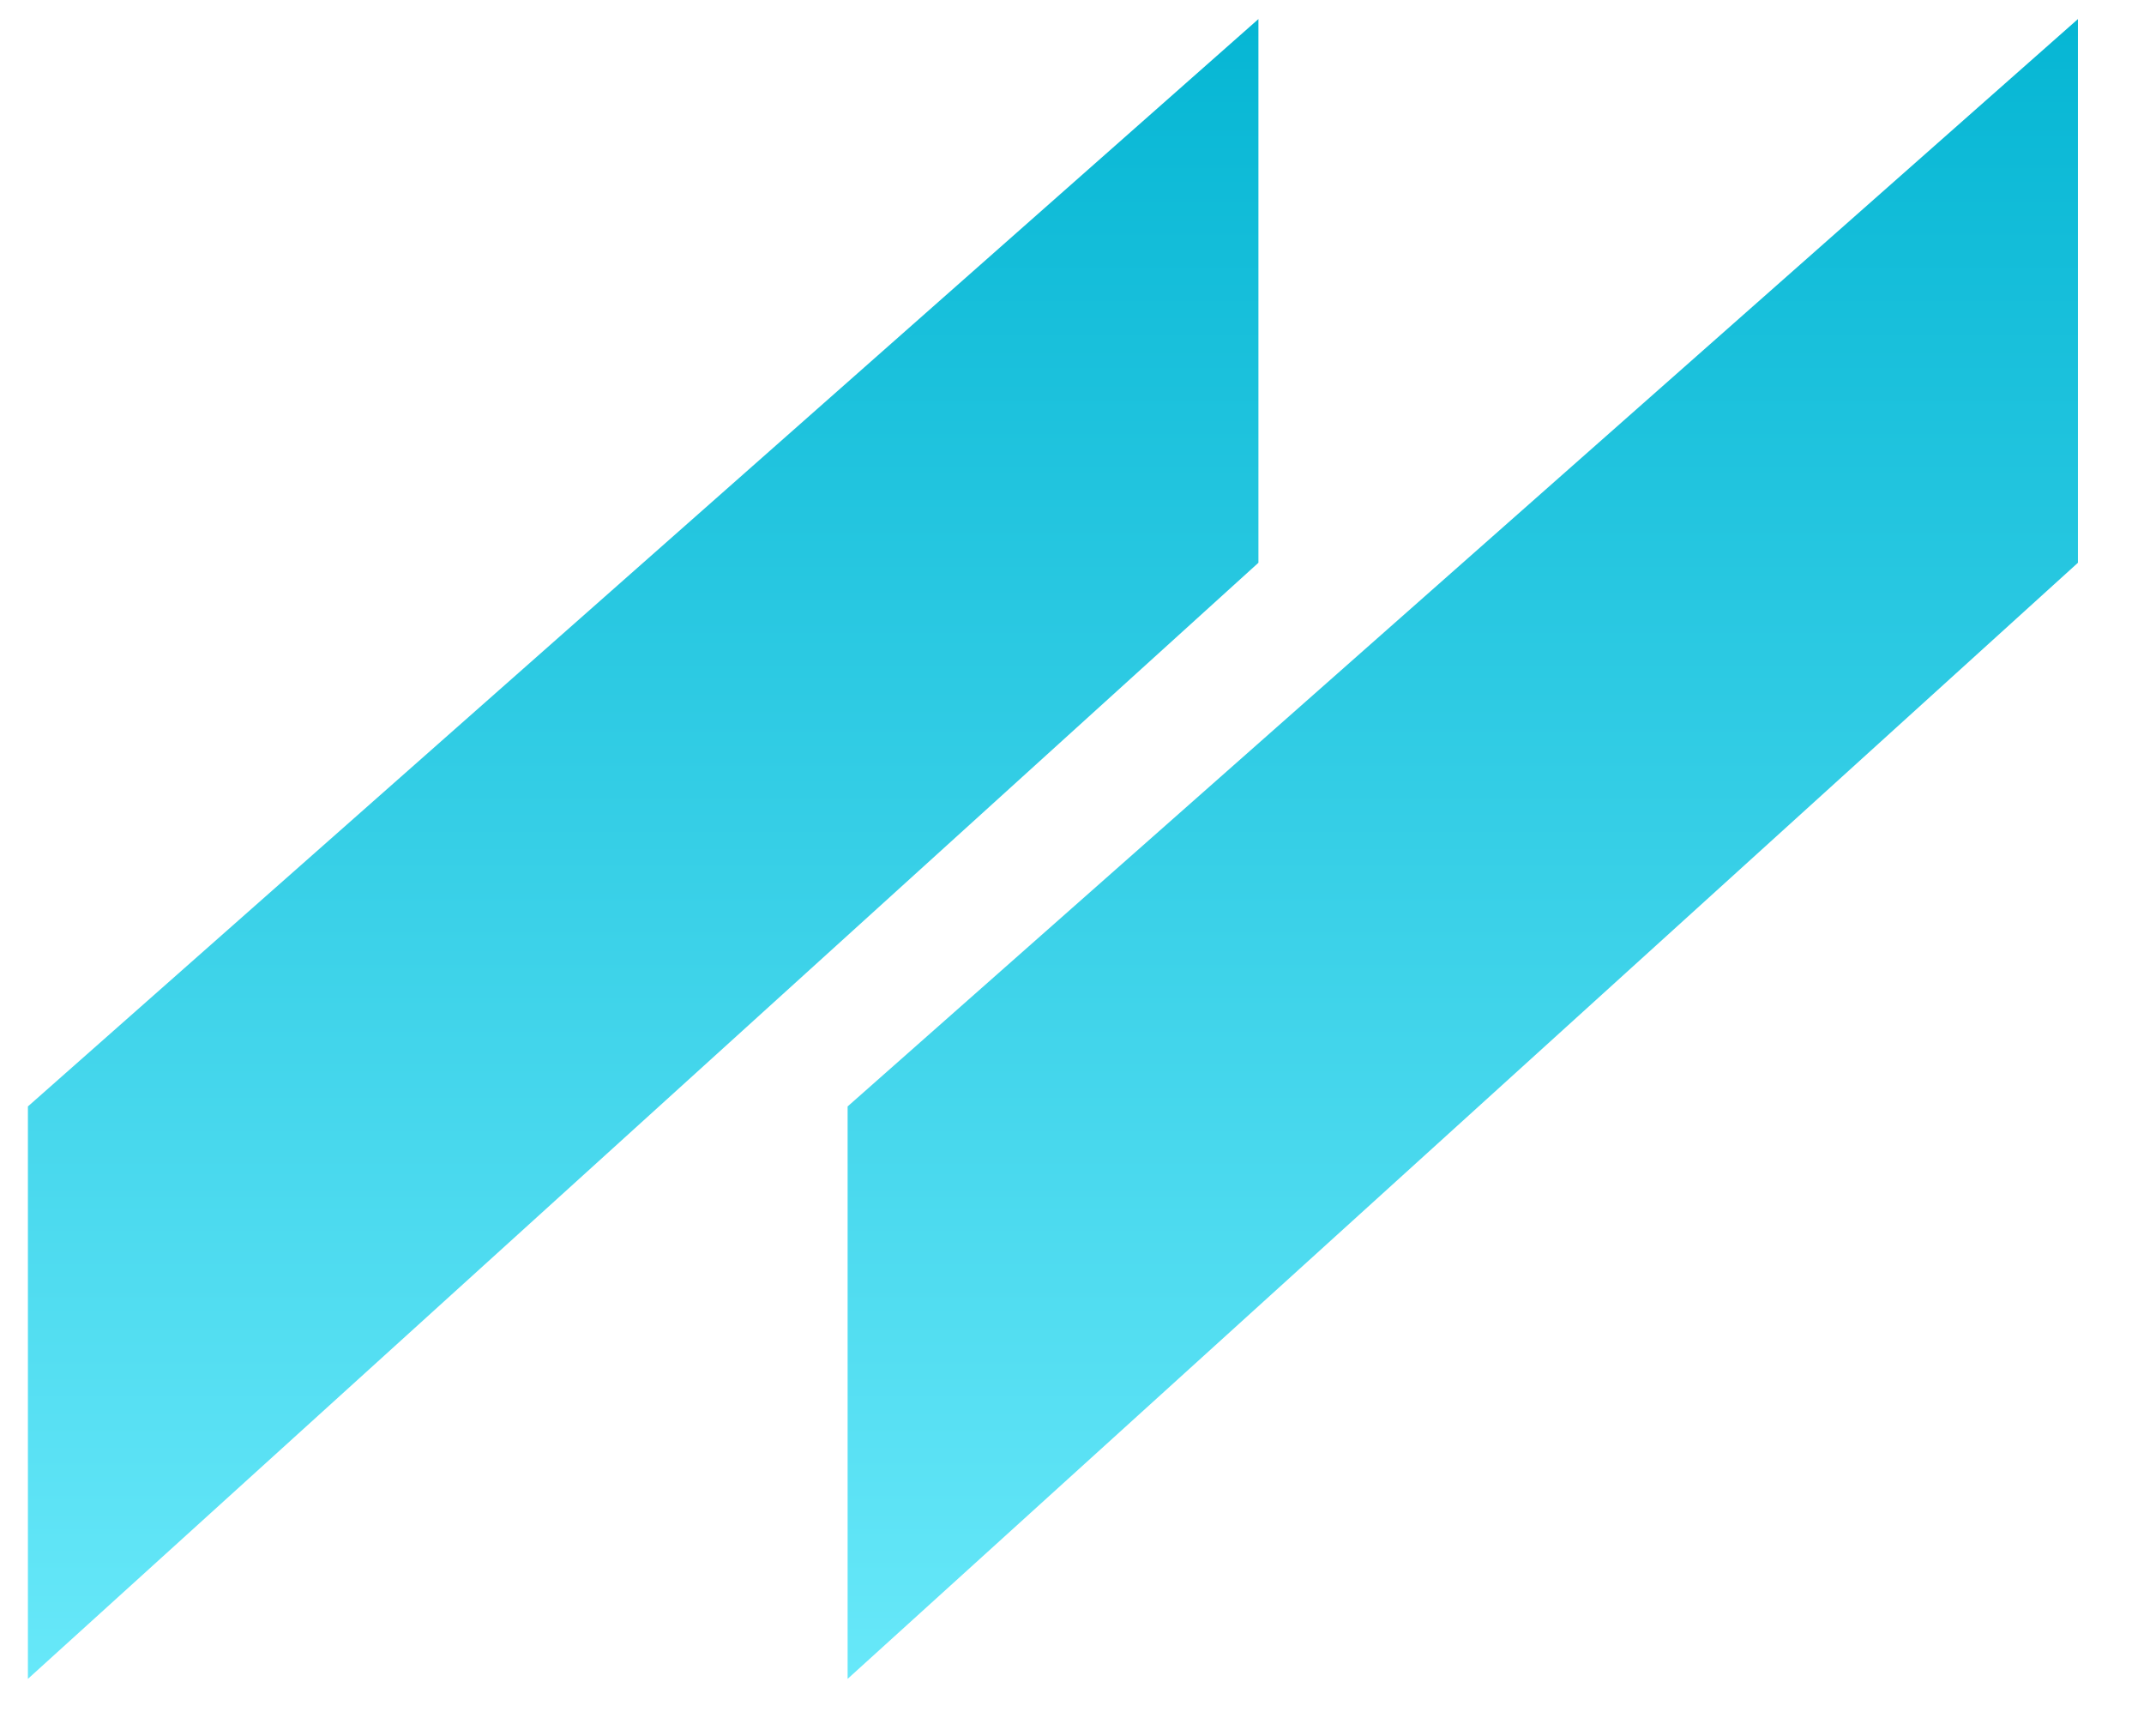
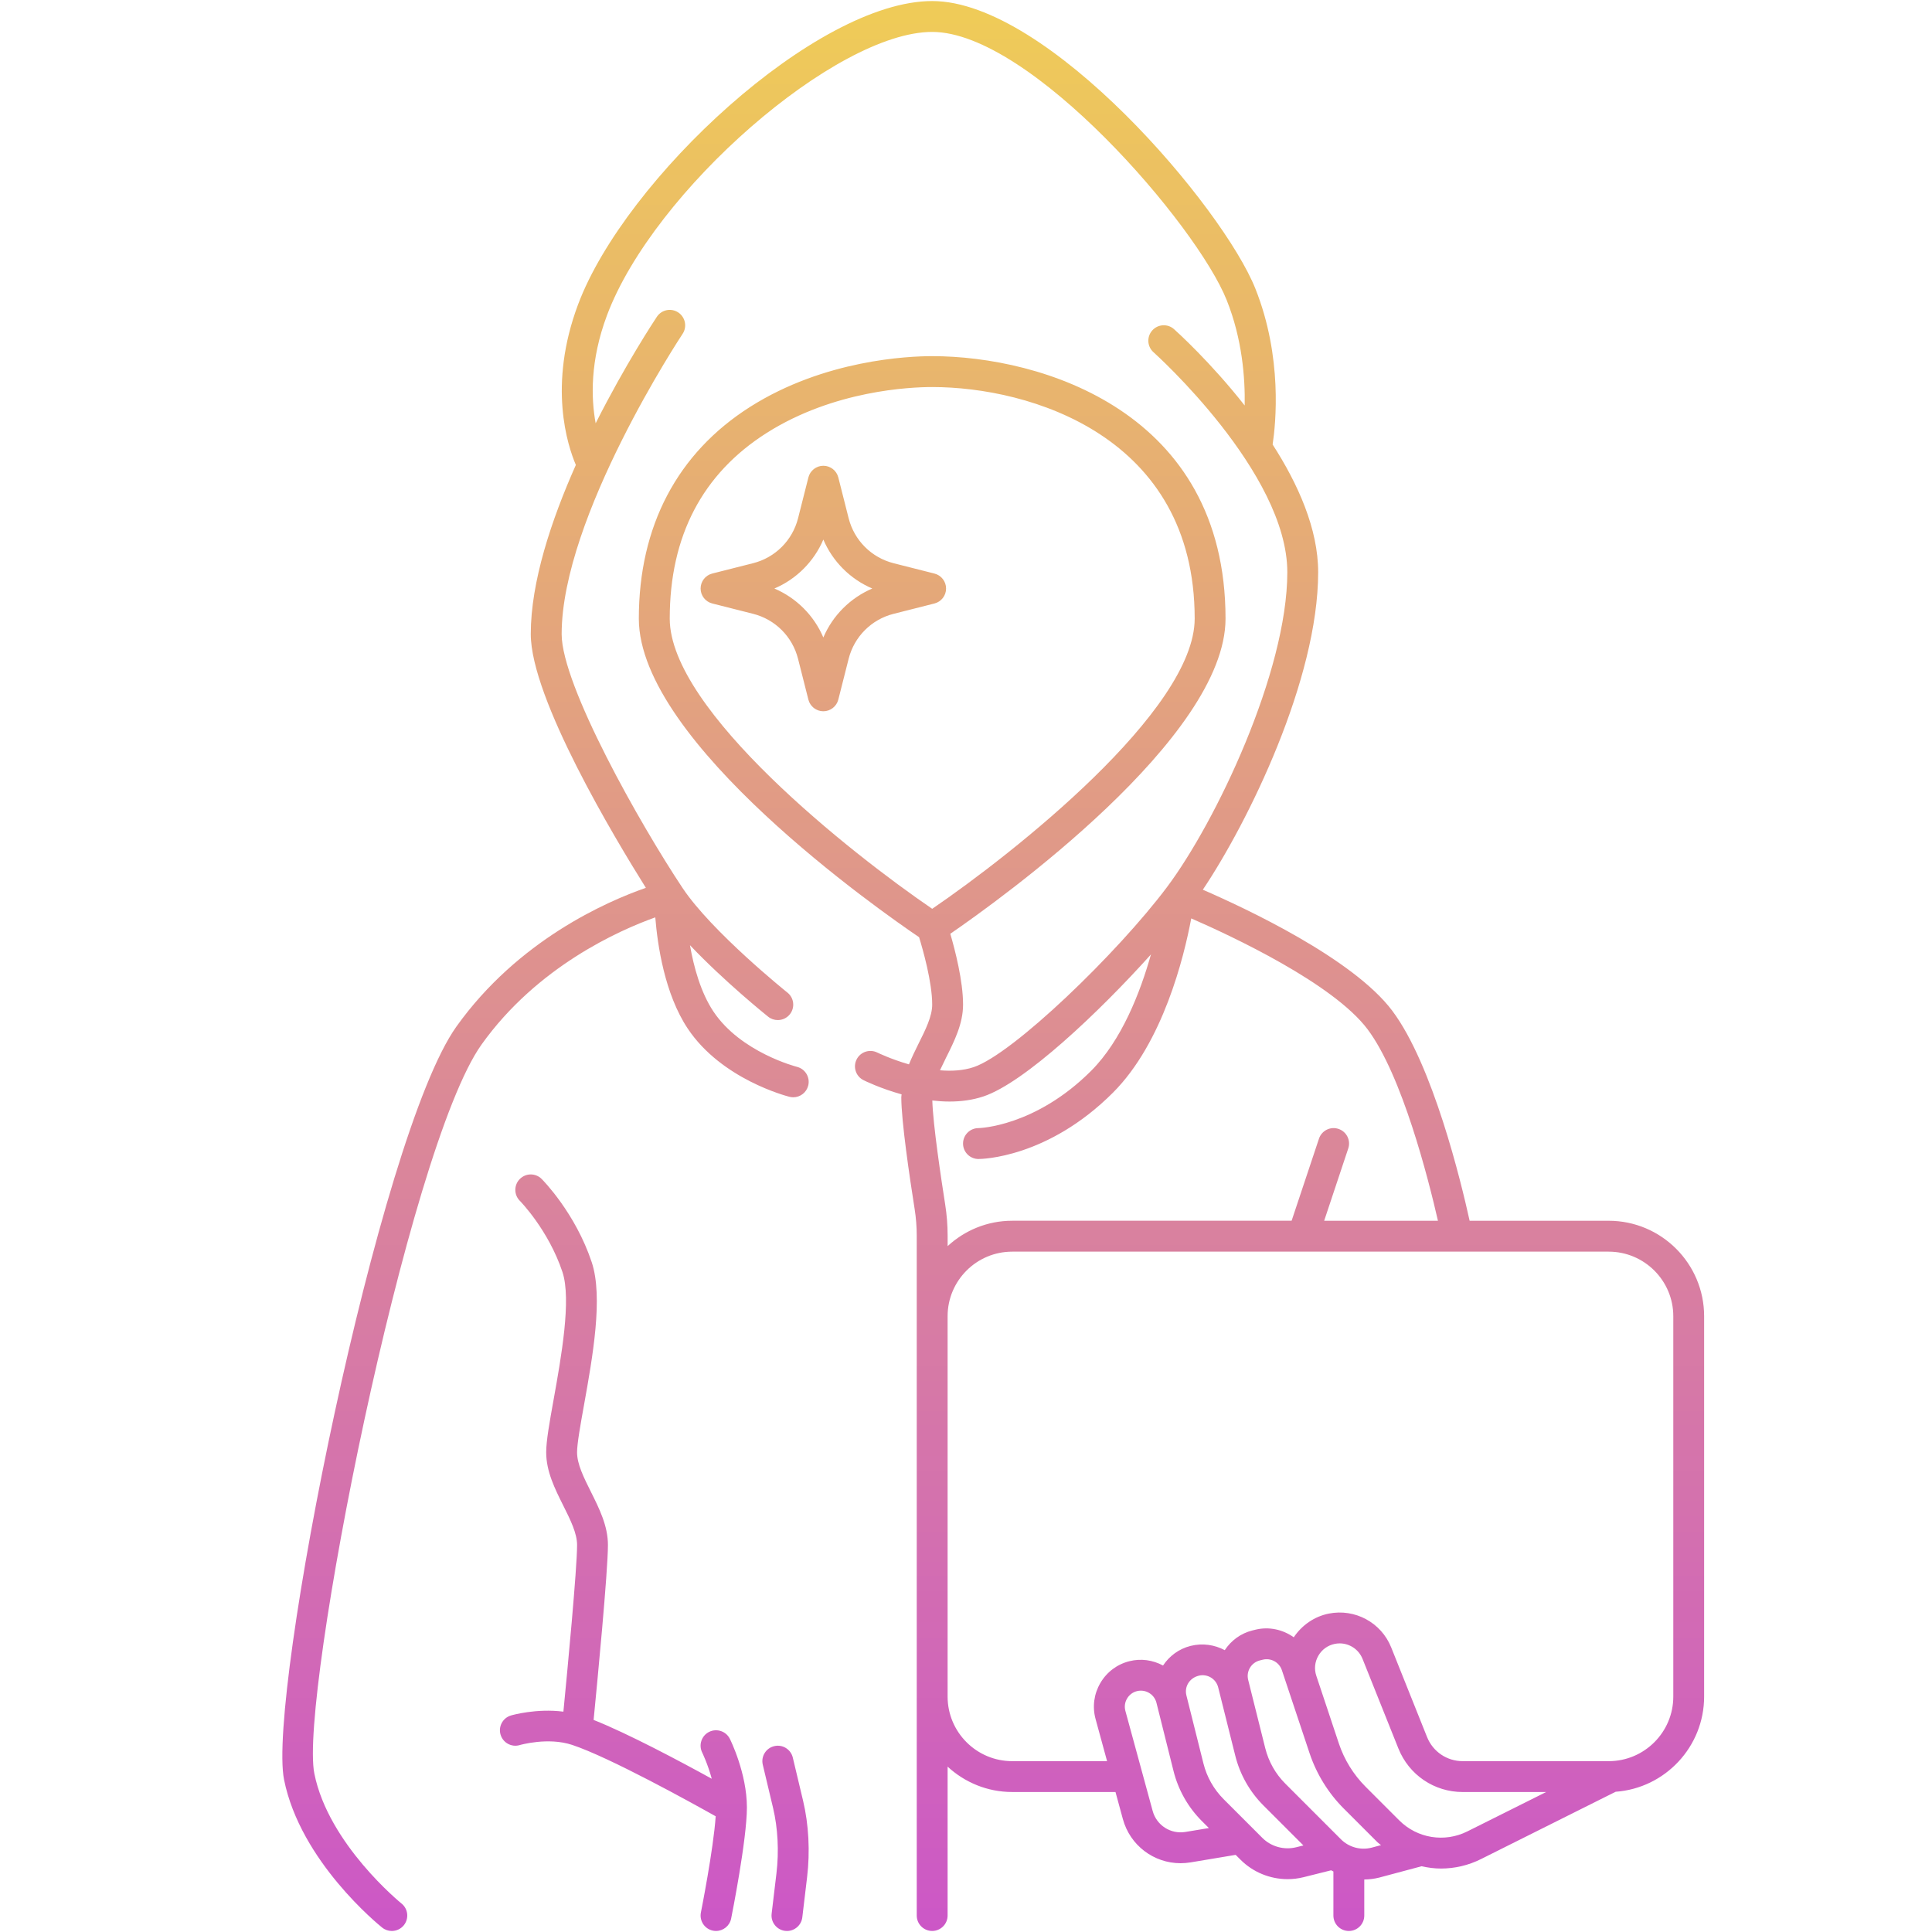
- <svg xmlns="http://www.w3.org/2000/svg" xmlns:xlink="http://www.w3.org/1999/xlink" version="1.1" preserveAspectRatio="xMidYMid meet" viewBox="344.564 330.278 111.737 91.218" width="53.87" height="43.61">
+ <svg xmlns="http://www.w3.org/2000/svg" width="75" zoomAndPan="magnify" viewBox="0 0 375 375" height="75" preserveAspectRatio="xMidYMid meet" version="1.0">
  <defs>
-     <path d="M453.3 331.28L453.3 359.85L388.64 418.5L388.64 388.42L453.3 331.28Z" id="aFZf6T5ED" />
-     <linearGradient id="gradientb2ThqnP5Op" gradientUnits="userSpaceOnUse" x1="420.97" y1="331.28" x2="420.97" y2="418.5">
-       <stop style="stop-color: #06b6d4;stop-opacity: 1" offset="0%" />
-       <stop style="stop-color: #67e8f9;stop-opacity: 1" offset="100%" />
-     </linearGradient>
-     <path d="M410.23 331.28L410.23 359.85L345.56 418.5L345.56 388.42L410.23 331.28Z" id="a9fehgwfM" />
-     <linearGradient id="gradientk1wNV9Ostb" gradientUnits="userSpaceOnUse" x1="377.89" y1="331.28" x2="377.89" y2="418.5">
-       <stop style="stop-color: #06b6d4;stop-opacity: 1" offset="0%" />
-       <stop style="stop-color: #67e8f9;stop-opacity: 1" offset="100%" />
+     <clipPath id="a22bedcf45">
+       <path d="M 54 0 L 330.805 0 L 330.805 375 L 54 375 Z M 54 0 " clip-rule="nonzero" />
+     </clipPath>
+     <clipPath id="459a936065">
+       <path d="M 74.18 374.145 C 74.73 374.586 75.391 374.801 76.051 374.801 C 76.926 374.801 77.797 374.418 78.391 373.68 C 79.422 372.387 79.219 370.5 77.93 369.469 C 77.789 369.352 63.754 357.953 61.012 344.246 C 58.07 329.543 79.082 222.883 93.477 202.73 C 104.289 187.59 120.199 180.559 127.191 178.059 C 127.621 183.41 129.004 192.922 133.496 199.656 C 140.055 209.492 152.707 212.754 153.242 212.891 C 153.484 212.953 153.73 212.98 153.973 212.98 C 155.312 212.98 156.535 212.07 156.875 210.711 C 157.277 209.105 156.301 207.477 154.695 207.074 C 154.586 207.047 143.77 204.266 138.477 196.336 C 136.02 192.648 134.668 187.738 133.922 183.461 C 140.621 190.523 148.641 196.973 149.098 197.34 C 149.648 197.781 150.312 197.996 150.969 197.996 C 151.848 197.996 152.719 197.613 153.309 196.875 C 154.344 195.582 154.133 193.695 152.844 192.664 C 152.695 192.547 138.156 180.867 132.488 172.363 C 124.305 160.086 109.016 133.027 109.016 123.082 C 109.016 100.301 132.254 65.16 132.488 64.809 C 133.406 63.434 133.031 61.57 131.656 60.652 C 130.277 59.73 128.422 60.105 127.5 61.484 C 127.023 62.203 121.371 70.75 115.617 82.16 C 114.723 77.305 114.508 70.027 117.816 61.199 C 126.875 37.031 162.266 6.195 180.934 6.195 C 180.934 6.195 180.938 6.195 180.938 6.195 C 200.031 6.199 232.285 43.672 238.102 58.254 C 241.109 65.785 241.691 73.328 241.594 78.707 C 234.973 70.281 228.43 64.383 227.879 63.891 C 226.641 62.793 224.75 62.902 223.648 64.141 C 222.551 65.379 222.66 67.27 223.898 68.371 C 224.16 68.602 249.879 91.703 249.867 111.082 C 249.855 130.395 236.035 159.492 226.492 172.215 C 216.91 184.988 196.613 204.586 188.98 207.133 C 186.941 207.812 184.68 207.93 182.449 207.742 C 182.816 206.953 183.207 206.145 183.617 205.32 C 185.246 202.062 186.93 198.695 186.93 194.992 C 186.93 190.398 185.379 184.414 184.453 181.246 C 194.234 174.516 237.875 143.188 237.875 120.074 C 237.875 79.867 202.086 69.133 180.938 69.129 C 180.934 69.129 180.93 69.129 180.926 69.129 C 176.27 69.129 160.016 69.84 145.621 78.957 C 131.477 87.918 123.996 102.133 123.996 120.074 C 123.996 144.09 171.105 176.969 178.395 181.91 C 179.125 184.289 180.938 190.633 180.938 194.992 C 180.938 197.281 179.633 199.887 178.254 202.645 C 177.609 203.934 176.98 205.254 176.426 206.594 C 172.918 205.586 170.34 204.324 170.285 204.301 C 168.801 203.566 167.004 204.164 166.266 205.641 C 165.527 207.121 166.125 208.922 167.605 209.656 C 167.859 209.785 170.855 211.258 175 212.414 C 174.992 212.602 174.941 212.781 174.941 212.973 C 174.941 217.602 176.562 228.539 177.527 234.648 C 177.801 236.367 177.938 238.117 177.938 239.848 L 177.938 371.801 C 177.938 373.457 179.281 374.797 180.934 374.797 C 182.586 374.797 183.93 373.457 183.93 371.801 L 183.93 342.902 C 187.234 345.949 191.629 347.828 196.465 347.828 L 216.516 347.828 L 217.945 353.07 C 219.348 358.215 223.973 361.648 229.141 361.648 C 229.781 361.648 230.43 361.594 231.086 361.488 L 239.84 360.027 L 240.793 360.977 C 243.227 363.414 246.543 364.742 249.922 364.742 C 250.953 364.742 251.992 364.617 253.016 364.363 L 258.375 363.023 C 258.516 363.109 258.668 363.176 258.812 363.254 L 258.812 371.805 C 258.812 373.461 260.152 374.801 261.809 374.801 C 263.461 374.801 264.805 373.461 264.805 371.805 L 264.805 364.809 C 265.758 364.797 266.715 364.684 267.664 364.449 L 275.93 362.238 C 277.164 362.512 278.414 362.684 279.676 362.684 C 282.328 362.684 284.996 362.082 287.48 360.836 L 313.594 347.781 C 323.184 347.086 330.77 339.062 330.77 329.297 L 330.77 255.48 C 330.77 245.262 322.461 236.949 312.242 236.949 L 285.254 236.949 C 283.617 229.516 278.129 206.711 270.242 196.191 C 262.641 186.059 241.801 176.309 233.469 172.691 C 242.305 159.52 255.84 131.891 255.855 111.086 C 255.863 102.645 251.93 93.91 247.016 86.281 C 247.621 82.297 248.977 69.332 243.668 56.027 C 237.395 40.297 203.461 0.203 180.941 0.203 C 180.941 0.203 180.941 0.203 180.938 0.203 C 158.414 0.203 121.328 34.762 112.207 59.09 C 106.312 74.801 110.168 86.488 111.773 90.246 C 107.016 100.945 103.023 112.93 103.023 123.074 C 103.023 135.582 119.406 162.832 125.363 172.328 C 117.73 174.988 100.559 182.496 88.598 199.246 C 73.469 220.426 51.875 329.133 55.133 345.422 C 58.305 361.293 73.531 373.625 74.18 374.145 Z M 129.996 120.074 C 129.996 104.07 136.332 91.938 148.832 84.02 C 161.863 75.77 176.68 75.125 180.926 75.125 C 180.93 75.125 180.934 75.125 180.941 75.125 C 199.859 75.125 231.887 84.602 231.887 120.074 C 231.887 137.902 196.582 165.727 180.941 176.398 C 165.297 165.727 129.996 137.902 129.996 120.074 Z M 230.102 355.578 C 227.227 356.055 224.492 354.301 223.73 351.496 L 218.438 332.09 C 218.215 331.273 218.328 330.422 218.758 329.695 C 219.184 328.965 219.871 328.449 220.688 328.246 C 222.359 327.836 224.051 328.848 224.469 330.512 C 224.469 330.512 224.469 330.512 224.469 330.516 L 227.777 343.738 C 228.695 347.422 230.598 350.781 233.281 353.465 L 234.641 354.824 Z M 245.031 356.742 L 237.512 349.223 C 235.598 347.309 234.242 344.91 233.586 342.285 L 230.277 329.062 C 229.859 327.391 230.875 325.699 232.672 325.254 C 234.34 324.836 236.031 325.852 236.449 327.52 L 239.762 340.766 C 240.676 344.434 242.57 347.781 245.246 350.453 L 252.992 358.199 L 251.566 358.555 C 249.238 359.129 246.73 358.438 245.031 356.742 Z M 266.168 358.645 C 264.07 359.168 261.82 358.543 260.293 357.023 L 249.484 346.211 C 247.582 344.309 246.234 341.926 245.582 339.312 L 242.27 326.066 C 241.852 324.395 242.867 322.703 244.539 322.285 L 245.102 322.145 C 246.688 321.754 248.301 322.648 248.812 324.184 L 251.445 332.078 L 254.188 340.301 C 255.531 344.328 257.824 348.043 260.824 351.039 L 267.359 357.574 C 267.574 357.789 267.832 357.941 268.055 358.141 Z M 284.805 355.477 C 280.391 357.68 275.082 356.828 271.594 353.336 L 265.059 346.801 C 262.715 344.461 260.922 341.555 259.871 338.406 L 258.703 334.898 L 257.664 331.773 L 255.496 325.273 C 255.055 323.957 255.199 322.566 255.898 321.363 C 256.598 320.16 257.73 319.348 259.094 319.074 C 259.406 319.012 259.723 318.98 260.031 318.98 C 261.953 318.98 263.73 320.145 264.469 321.988 L 271.426 339.375 C 273.484 344.512 278.383 347.832 283.914 347.832 L 300.105 347.832 Z M 324.785 255.48 L 324.785 329.305 C 324.785 336.215 319.164 341.84 312.25 341.84 L 283.91 341.84 C 280.848 341.84 278.129 340 276.988 337.152 L 270.031 319.762 C 268.105 314.945 263.016 312.184 257.914 313.199 C 255.117 313.762 252.699 315.441 251.117 317.797 C 249.008 316.297 246.305 315.668 243.641 316.332 L 243.078 316.473 C 240.781 317.043 238.934 318.465 237.723 320.297 C 235.773 319.258 233.441 318.883 231.09 319.469 C 228.805 320.043 226.957 321.453 225.746 323.277 C 223.742 322.199 221.453 321.879 219.23 322.434 C 216.836 323.031 214.828 324.535 213.582 326.668 C 212.332 328.797 212 331.285 212.652 333.668 L 214.883 341.84 L 196.465 341.84 C 189.555 341.84 183.93 336.219 183.93 329.305 L 183.93 255.48 C 183.93 248.566 189.551 242.945 196.465 242.945 L 252.848 242.945 C 252.852 242.945 252.852 242.945 252.855 242.945 C 252.859 242.945 252.863 242.945 252.867 242.945 L 312.242 242.945 C 319.16 242.945 324.785 248.566 324.785 255.48 Z M 265.449 199.789 C 272.156 208.73 277.238 228.793 279.105 236.949 L 257.02 236.949 L 261.695 222.914 C 262.223 221.344 261.375 219.645 259.805 219.121 C 258.227 218.59 256.535 219.449 256.012 221.016 L 250.703 236.945 L 196.469 236.945 C 191.633 236.945 187.234 238.824 183.934 241.871 L 183.934 239.852 C 183.934 237.805 183.773 235.738 183.449 233.715 C 182.727 229.129 181.094 218.344 180.961 213.605 C 182.059 213.73 183.18 213.809 184.305 213.809 C 186.52 213.809 188.754 213.527 190.875 212.82 C 198.848 210.16 213.301 196.504 223.402 185.25 C 221.312 192.656 217.711 201.922 211.781 207.855 C 200.914 218.719 190.016 218.965 189.926 218.965 C 188.27 218.965 186.926 220.309 186.926 221.965 C 186.926 223.617 188.27 224.961 189.926 224.961 C 190.465 224.961 203.297 224.812 216.016 212.094 C 225.746 202.367 229.812 185.762 231.219 178.262 C 239.188 181.738 258.793 190.918 265.449 199.789 Z M 136.043 371.219 C 136.07 371.086 138.484 358.949 138.914 352.539 C 133.945 349.75 118.297 341.094 111.066 338.688 C 106.391 337.129 100.934 338.699 100.879 338.719 C 99.301 339.191 97.629 338.281 97.16 336.699 C 96.688 335.117 97.582 333.453 99.164 332.977 C 99.402 332.902 104.102 331.562 109.355 332.23 C 110.129 324.293 112.012 304.496 112.012 299.883 C 112.012 297.594 110.707 294.988 109.328 292.227 C 107.703 288.973 106.016 285.602 106.016 281.902 C 106.016 279.684 106.648 276.152 107.453 271.68 C 108.926 263.469 110.945 252.223 109.168 246.887 C 106.445 238.723 100.953 233.125 100.895 233.07 C 99.73 231.898 99.734 230 100.906 228.832 C 102.078 227.664 103.969 227.664 105.137 228.836 C 105.398 229.098 111.668 235.438 114.852 244.988 C 117.113 251.777 115.027 263.398 113.352 272.738 C 112.66 276.582 112.008 280.215 112.008 281.898 C 112.008 284.184 113.312 286.789 114.688 289.547 C 116.316 292.805 118 296.172 118 299.879 C 118 305.043 115.918 326.699 115.219 333.836 C 121.879 336.477 131.992 341.859 138.152 345.254 C 137.371 342.367 136.312 340.207 136.297 340.172 C 135.562 338.695 136.164 336.895 137.645 336.156 C 139.121 335.426 140.922 336.023 141.66 337.496 C 141.797 337.766 144.973 344.203 144.973 350.824 C 144.973 357.043 142.043 371.766 141.914 372.391 C 141.633 373.812 140.379 374.797 138.98 374.797 C 138.785 374.797 138.59 374.781 138.391 374.738 C 136.773 374.418 135.723 372.84 136.043 371.219 Z M 150.707 363.625 C 151.219 359.352 150.984 354.836 150.051 350.914 L 148.055 342.531 C 147.672 340.922 148.668 339.305 150.277 338.926 C 151.879 338.535 153.5 339.535 153.883 341.145 L 155.879 349.527 C 156.973 354.117 157.25 359.379 156.66 364.332 L 155.727 372.16 C 155.543 373.68 154.25 374.801 152.754 374.801 C 152.637 374.801 152.516 374.797 152.395 374.781 C 150.754 374.586 149.578 373.094 149.773 371.453 Z M 183.633 114.23 C 183.633 112.859 182.703 111.664 181.375 111.328 L 173.445 109.32 C 169.152 108.23 165.812 104.891 164.723 100.598 L 162.715 92.668 C 162.379 91.336 161.184 90.406 159.812 90.406 C 158.441 90.406 157.242 91.34 156.91 92.668 L 154.902 100.598 C 153.812 104.891 150.473 108.23 146.176 109.316 L 138.246 111.324 C 136.918 111.66 135.988 112.859 135.988 114.23 C 135.988 115.598 136.922 116.797 138.246 117.133 L 146.176 119.141 C 150.473 120.227 153.809 123.57 154.898 127.863 L 156.906 135.793 C 157.242 137.125 158.441 138.055 159.809 138.055 C 161.18 138.055 162.379 137.121 162.715 135.793 L 164.723 127.863 C 165.809 123.574 169.148 120.23 173.445 119.145 L 181.375 117.137 C 182.703 116.801 183.633 115.605 183.633 114.23 Z M 159.809 123.734 C 157.988 119.461 154.578 116.055 150.305 114.23 C 154.578 112.41 157.988 109.004 159.809 104.73 C 161.633 109.004 165.039 112.41 169.312 114.23 C 165.039 116.059 161.633 119.461 159.809 123.734 Z M 159.809 123.734 " clip-rule="nonzero" />
+     </clipPath>
+     <linearGradient x1="46.045" gradientTransform="matrix(2.996778, 0, 0, 2.996778, 54.80226, 0.20139)" y1="0" x2="46.045" gradientUnits="userSpaceOnUse" y2="125.001" id="468bd0e7fa">
+       <stop stop-opacity="1" stop-color="rgb(93.7%, 79.599%, 34.499%)" offset="0" />
+       <stop stop-opacity="1" stop-color="rgb(93.646%, 79.42%, 34.668%)" offset="0.008" />
+       <stop stop-opacity="1" stop-color="rgb(93.538%, 79.065%, 35.008%)" offset="0.016" />
+       <stop stop-opacity="1" stop-color="rgb(93.431%, 78.709%, 35.349%)" offset="0.023" />
+       <stop stop-opacity="1" stop-color="rgb(93.324%, 78.354%, 35.689%)" offset="0.031" />
+       <stop stop-opacity="1" stop-color="rgb(93.217%, 77.998%, 36.028%)" offset="0.039" />
+       <stop stop-opacity="1" stop-color="rgb(93.111%, 77.643%, 36.368%)" offset="0.047" />
+       <stop stop-opacity="1" stop-color="rgb(93.004%, 77.287%, 36.708%)" offset="0.055" />
+       <stop stop-opacity="1" stop-color="rgb(92.897%, 76.932%, 37.047%)" offset="0.062" />
+       <stop stop-opacity="1" stop-color="rgb(92.789%, 76.578%, 37.387%)" offset="0.07" />
+       <stop stop-opacity="1" stop-color="rgb(92.682%, 76.222%, 37.727%)" offset="0.078" />
+       <stop stop-opacity="1" stop-color="rgb(92.575%, 75.867%, 38.068%)" offset="0.086" />
+       <stop stop-opacity="1" stop-color="rgb(92.468%, 75.511%, 38.406%)" offset="0.094" />
+       <stop stop-opacity="1" stop-color="rgb(92.361%, 75.156%, 38.747%)" offset="0.102" />
+       <stop stop-opacity="1" stop-color="rgb(92.255%, 74.8%, 39.087%)" offset="0.109" />
+       <stop stop-opacity="1" stop-color="rgb(92.148%, 74.445%, 39.427%)" offset="0.117" />
+       <stop stop-opacity="1" stop-color="rgb(92.039%, 74.089%, 39.766%)" offset="0.125" />
+       <stop stop-opacity="1" stop-color="rgb(91.933%, 73.734%, 40.106%)" offset="0.133" />
+       <stop stop-opacity="1" stop-color="rgb(91.826%, 73.378%, 40.446%)" offset="0.141" />
+       <stop stop-opacity="1" stop-color="rgb(91.719%, 73.022%, 40.785%)" offset="0.148" />
+       <stop stop-opacity="1" stop-color="rgb(91.612%, 72.667%, 41.125%)" offset="0.156" />
+       <stop stop-opacity="1" stop-color="rgb(91.505%, 72.311%, 41.466%)" offset="0.164" />
+       <stop stop-opacity="1" stop-color="rgb(91.399%, 71.956%, 41.806%)" offset="0.172" />
+       <stop stop-opacity="1" stop-color="rgb(91.29%, 71.6%, 42.145%)" offset="0.18" />
+       <stop stop-opacity="1" stop-color="rgb(91.183%, 71.245%, 42.485%)" offset="0.188" />
+       <stop stop-opacity="1" stop-color="rgb(91.077%, 70.889%, 42.825%)" offset="0.195" />
+       <stop stop-opacity="1" stop-color="rgb(90.97%, 70.534%, 43.164%)" offset="0.203" />
+       <stop stop-opacity="1" stop-color="rgb(90.863%, 70.178%, 43.504%)" offset="0.211" />
+       <stop stop-opacity="1" stop-color="rgb(90.756%, 69.823%, 43.845%)" offset="0.219" />
+       <stop stop-opacity="1" stop-color="rgb(90.649%, 69.467%, 44.185%)" offset="0.227" />
+       <stop stop-opacity="1" stop-color="rgb(90.541%, 69.112%, 44.524%)" offset="0.234" />
+       <stop stop-opacity="1" stop-color="rgb(90.434%, 68.756%, 44.864%)" offset="0.242" />
+       <stop stop-opacity="1" stop-color="rgb(90.327%, 68.401%, 45.204%)" offset="0.25" />
+       <stop stop-opacity="1" stop-color="rgb(90.221%, 68.045%, 45.543%)" offset="0.258" />
+       <stop stop-opacity="1" stop-color="rgb(90.114%, 67.691%, 45.883%)" offset="0.266" />
+       <stop stop-opacity="1" stop-color="rgb(90.007%, 67.336%, 46.223%)" offset="0.273" />
+       <stop stop-opacity="1" stop-color="rgb(89.9%, 66.98%, 46.564%)" offset="0.281" />
+       <stop stop-opacity="1" stop-color="rgb(89.792%, 66.624%, 46.902%)" offset="0.289" />
+       <stop stop-opacity="1" stop-color="rgb(89.685%, 66.269%, 47.243%)" offset="0.297" />
+       <stop stop-opacity="1" stop-color="rgb(89.578%, 65.913%, 47.583%)" offset="0.305" />
+       <stop stop-opacity="1" stop-color="rgb(89.471%, 65.558%, 47.923%)" offset="0.312" />
+       <stop stop-opacity="1" stop-color="rgb(89.365%, 65.202%, 48.262%)" offset="0.32" />
+       <stop stop-opacity="1" stop-color="rgb(89.258%, 64.847%, 48.602%)" offset="0.328" />
+       <stop stop-opacity="1" stop-color="rgb(89.151%, 64.491%, 48.943%)" offset="0.336" />
+       <stop stop-opacity="1" stop-color="rgb(89.043%, 64.136%, 49.281%)" offset="0.344" />
+       <stop stop-opacity="1" stop-color="rgb(88.936%, 63.78%, 49.622%)" offset="0.352" />
+       <stop stop-opacity="1" stop-color="rgb(88.829%, 63.425%, 49.962%)" offset="0.359" />
+       <stop stop-opacity="1" stop-color="rgb(88.722%, 63.069%, 50.302%)" offset="0.367" />
+       <stop stop-opacity="1" stop-color="rgb(88.615%, 62.714%, 50.641%)" offset="0.375" />
+       <stop stop-opacity="1" stop-color="rgb(88.509%, 62.358%, 50.981%)" offset="0.383" />
+       <stop stop-opacity="1" stop-color="rgb(88.402%, 62.003%, 51.321%)" offset="0.391" />
+       <stop stop-opacity="1" stop-color="rgb(88.293%, 61.647%, 51.66%)" offset="0.398" />
+       <stop stop-opacity="1" stop-color="rgb(88.187%, 61.292%, 52%)" offset="0.406" />
+       <stop stop-opacity="1" stop-color="rgb(88.08%, 60.936%, 52.341%)" offset="0.414" />
+       <stop stop-opacity="1" stop-color="rgb(87.973%, 60.58%, 52.681%)" offset="0.422" />
+       <stop stop-opacity="1" stop-color="rgb(87.866%, 60.225%, 53.02%)" offset="0.43" />
+       <stop stop-opacity="1" stop-color="rgb(87.759%, 59.869%, 53.36%)" offset="0.438" />
+       <stop stop-opacity="1" stop-color="rgb(87.653%, 59.514%, 53.7%)" offset="0.445" />
+       <stop stop-opacity="1" stop-color="rgb(87.544%, 59.158%, 54.039%)" offset="0.453" />
+       <stop stop-opacity="1" stop-color="rgb(87.437%, 58.804%, 54.379%)" offset="0.461" />
+       <stop stop-opacity="1" stop-color="rgb(87.331%, 58.449%, 54.72%)" offset="0.469" />
+       <stop stop-opacity="1" stop-color="rgb(87.224%, 58.093%, 55.06%)" offset="0.477" />
+       <stop stop-opacity="1" stop-color="rgb(87.117%, 57.738%, 55.399%)" offset="0.484" />
+       <stop stop-opacity="1" stop-color="rgb(87.01%, 57.382%, 55.739%)" offset="0.492" />
+       <stop stop-opacity="1" stop-color="rgb(86.903%, 57.027%, 56.079%)" offset="0.5" />
+       <stop stop-opacity="1" stop-color="rgb(86.795%, 56.671%, 56.419%)" offset="0.508" />
+       <stop stop-opacity="1" stop-color="rgb(86.688%, 56.316%, 56.758%)" offset="0.516" />
+       <stop stop-opacity="1" stop-color="rgb(86.581%, 55.96%, 57.098%)" offset="0.523" />
+       <stop stop-opacity="1" stop-color="rgb(86.475%, 55.605%, 57.439%)" offset="0.531" />
+       <stop stop-opacity="1" stop-color="rgb(86.368%, 55.249%, 57.777%)" offset="0.539" />
+       <stop stop-opacity="1" stop-color="rgb(86.261%, 54.893%, 58.118%)" offset="0.547" />
+       <stop stop-opacity="1" stop-color="rgb(86.154%, 54.538%, 58.458%)" offset="0.555" />
+       <stop stop-opacity="1" stop-color="rgb(86.046%, 54.182%, 58.798%)" offset="0.562" />
+       <stop stop-opacity="1" stop-color="rgb(85.939%, 53.827%, 59.137%)" offset="0.57" />
+       <stop stop-opacity="1" stop-color="rgb(85.832%, 53.471%, 59.477%)" offset="0.578" />
+       <stop stop-opacity="1" stop-color="rgb(85.725%, 53.116%, 59.818%)" offset="0.586" />
+       <stop stop-opacity="1" stop-color="rgb(85.619%, 52.76%, 60.156%)" offset="0.594" />
+       <stop stop-opacity="1" stop-color="rgb(85.512%, 52.405%, 60.497%)" offset="0.602" />
+       <stop stop-opacity="1" stop-color="rgb(85.403%, 52.049%, 60.837%)" offset="0.609" />
+       <stop stop-opacity="1" stop-color="rgb(85.297%, 51.694%, 61.177%)" offset="0.617" />
+       <stop stop-opacity="1" stop-color="rgb(85.19%, 51.338%, 61.516%)" offset="0.625" />
+       <stop stop-opacity="1" stop-color="rgb(85.083%, 50.983%, 61.856%)" offset="0.633" />
+       <stop stop-opacity="1" stop-color="rgb(84.976%, 50.627%, 62.196%)" offset="0.641" />
+       <stop stop-opacity="1" stop-color="rgb(84.869%, 50.272%, 62.535%)" offset="0.648" />
+       <stop stop-opacity="1" stop-color="rgb(84.763%, 49.918%, 62.875%)" offset="0.656" />
+       <stop stop-opacity="1" stop-color="rgb(84.654%, 49.562%, 63.216%)" offset="0.664" />
+       <stop stop-opacity="1" stop-color="rgb(84.547%, 49.207%, 63.556%)" offset="0.672" />
+       <stop stop-opacity="1" stop-color="rgb(84.441%, 48.851%, 63.895%)" offset="0.68" />
+       <stop stop-opacity="1" stop-color="rgb(84.334%, 48.495%, 64.235%)" offset="0.688" />
+       <stop stop-opacity="1" stop-color="rgb(84.227%, 48.14%, 64.575%)" offset="0.695" />
+       <stop stop-opacity="1" stop-color="rgb(84.12%, 47.784%, 64.915%)" offset="0.703" />
+       <stop stop-opacity="1" stop-color="rgb(84.013%, 47.429%, 65.254%)" offset="0.711" />
+       <stop stop-opacity="1" stop-color="rgb(83.905%, 47.073%, 65.594%)" offset="0.719" />
+       <stop stop-opacity="1" stop-color="rgb(83.798%, 46.718%, 65.935%)" offset="0.727" />
+       <stop stop-opacity="1" stop-color="rgb(83.691%, 46.362%, 66.273%)" offset="0.734" />
+       <stop stop-opacity="1" stop-color="rgb(83.585%, 46.007%, 66.614%)" offset="0.742" />
+       <stop stop-opacity="1" stop-color="rgb(83.478%, 45.651%, 66.954%)" offset="0.75" />
+       <stop stop-opacity="1" stop-color="rgb(83.371%, 45.296%, 67.294%)" offset="0.758" />
+       <stop stop-opacity="1" stop-color="rgb(83.264%, 44.94%, 67.633%)" offset="0.766" />
+       <stop stop-opacity="1" stop-color="rgb(83.156%, 44.585%, 67.973%)" offset="0.773" />
+       <stop stop-opacity="1" stop-color="rgb(83.049%, 44.229%, 68.314%)" offset="0.781" />
+       <stop stop-opacity="1" stop-color="rgb(82.942%, 43.874%, 68.652%)" offset="0.789" />
+       <stop stop-opacity="1" stop-color="rgb(82.835%, 43.518%, 68.993%)" offset="0.797" />
+       <stop stop-opacity="1" stop-color="rgb(82.729%, 43.163%, 69.333%)" offset="0.805" />
+       <stop stop-opacity="1" stop-color="rgb(82.622%, 42.807%, 69.673%)" offset="0.812" />
+       <stop stop-opacity="1" stop-color="rgb(82.515%, 42.451%, 70.012%)" offset="0.82" />
+       <stop stop-opacity="1" stop-color="rgb(82.407%, 42.096%, 70.352%)" offset="0.828" />
+       <stop stop-opacity="1" stop-color="rgb(82.3%, 41.74%, 70.692%)" offset="0.836" />
+       <stop stop-opacity="1" stop-color="rgb(82.193%, 41.385%, 71.031%)" offset="0.844" />
+       <stop stop-opacity="1" stop-color="rgb(82.086%, 41.031%, 71.371%)" offset="0.852" />
+       <stop stop-opacity="1" stop-color="rgb(81.979%, 40.675%, 71.712%)" offset="0.859" />
+       <stop stop-opacity="1" stop-color="rgb(81.873%, 40.32%, 72.052%)" offset="0.867" />
+       <stop stop-opacity="1" stop-color="rgb(81.766%, 39.964%, 72.391%)" offset="0.875" />
+       <stop stop-opacity="1" stop-color="rgb(81.657%, 39.609%, 72.731%)" offset="0.883" />
+       <stop stop-opacity="1" stop-color="rgb(81.551%, 39.253%, 73.071%)" offset="0.891" />
+       <stop stop-opacity="1" stop-color="rgb(81.444%, 38.898%, 73.412%)" offset="0.898" />
+       <stop stop-opacity="1" stop-color="rgb(81.337%, 38.542%, 73.75%)" offset="0.906" />
+       <stop stop-opacity="1" stop-color="rgb(81.23%, 38.187%, 74.091%)" offset="0.914" />
+       <stop stop-opacity="1" stop-color="rgb(81.123%, 37.831%, 74.431%)" offset="0.922" />
+       <stop stop-opacity="1" stop-color="rgb(81.017%, 37.476%, 74.77%)" offset="0.93" />
+       <stop stop-opacity="1" stop-color="rgb(80.908%, 37.12%, 75.11%)" offset="0.938" />
+       <stop stop-opacity="1" stop-color="rgb(80.801%, 36.765%, 75.45%)" offset="0.945" />
+       <stop stop-opacity="1" stop-color="rgb(80.695%, 36.409%, 75.79%)" offset="0.953" />
+       <stop stop-opacity="1" stop-color="rgb(80.588%, 36.053%, 76.129%)" offset="0.961" />
+       <stop stop-opacity="1" stop-color="rgb(80.481%, 35.698%, 76.469%)" offset="0.969" />
+       <stop stop-opacity="1" stop-color="rgb(80.374%, 35.342%, 76.81%)" offset="0.977" />
+       <stop stop-opacity="1" stop-color="rgb(80.267%, 34.987%, 77.148%)" offset="0.984" />
+       <stop stop-opacity="1" stop-color="rgb(80.159%, 34.631%, 77.489%)" offset="0.992" />
+       <stop stop-opacity="1" stop-color="rgb(80.052%, 34.276%, 77.829%)" offset="1" />
    </linearGradient>
  </defs>
-   <g>
-     <g>
-       <use xlink:href="#aFZf6T5ED" opacity="1" fill="url(#gradientb2ThqnP5Op)" />
-     </g>
-     <g>
-       <use xlink:href="#a9fehgwfM" opacity="1" fill="url(#gradientk1wNV9Ostb)" />
+   <g clip-path="url(#a22bedcf45)">
+     <g clip-path="url(#459a936065)">
+       <path fill="url(#468bd0e7fa)" d="M 51.875 0.203 L 51.875 374.801 L 330.77 374.801 L 330.77 0.203 Z M 51.875 0.203 " fill-rule="nonzero" />
    </g>
  </g>
</svg>
